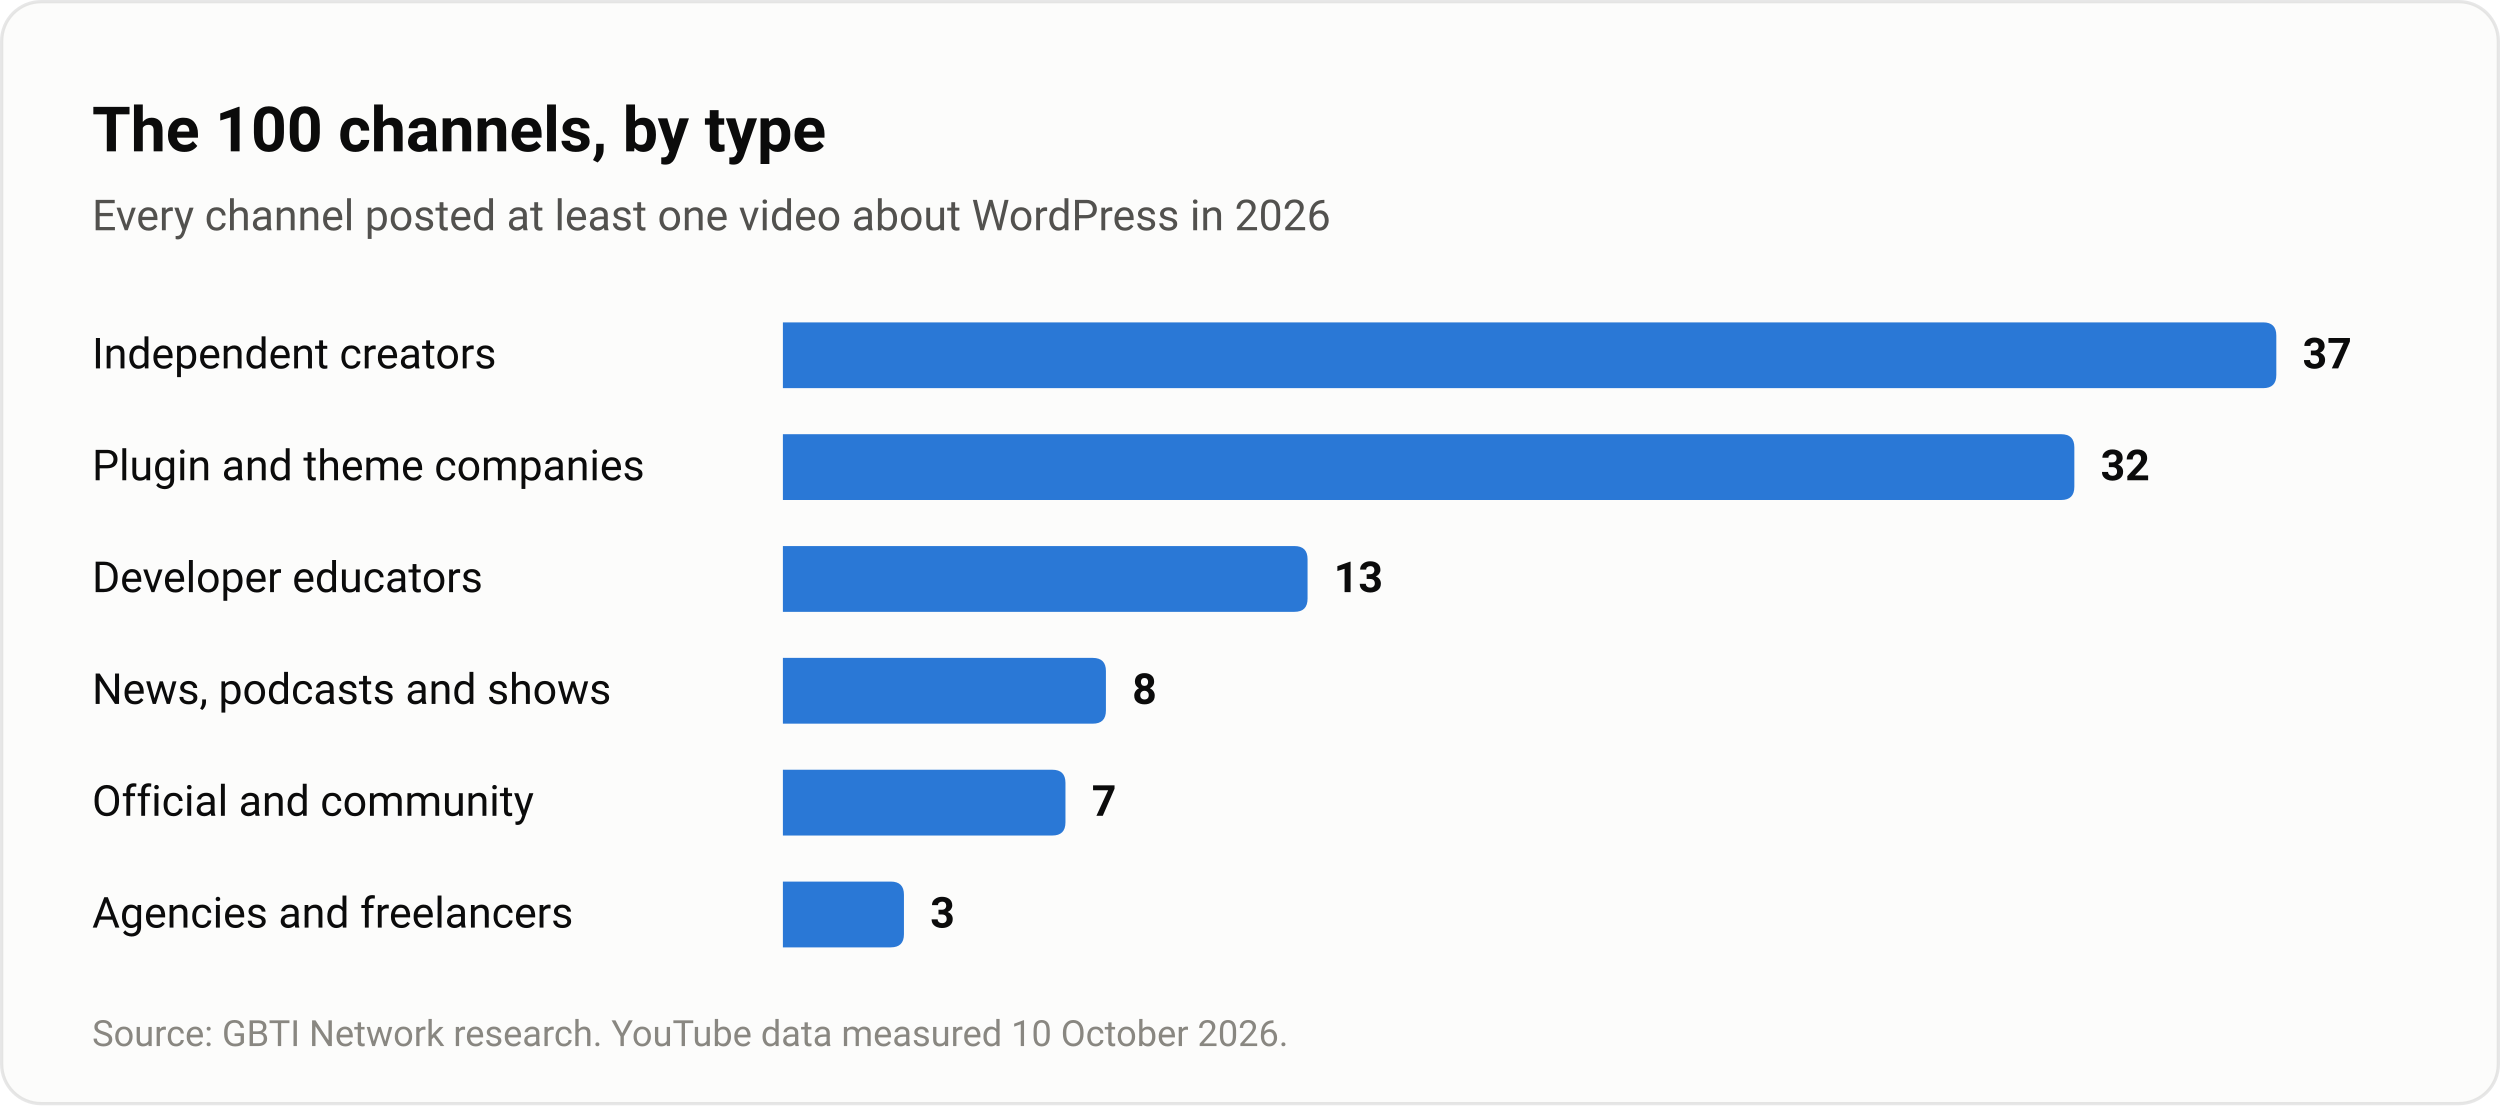
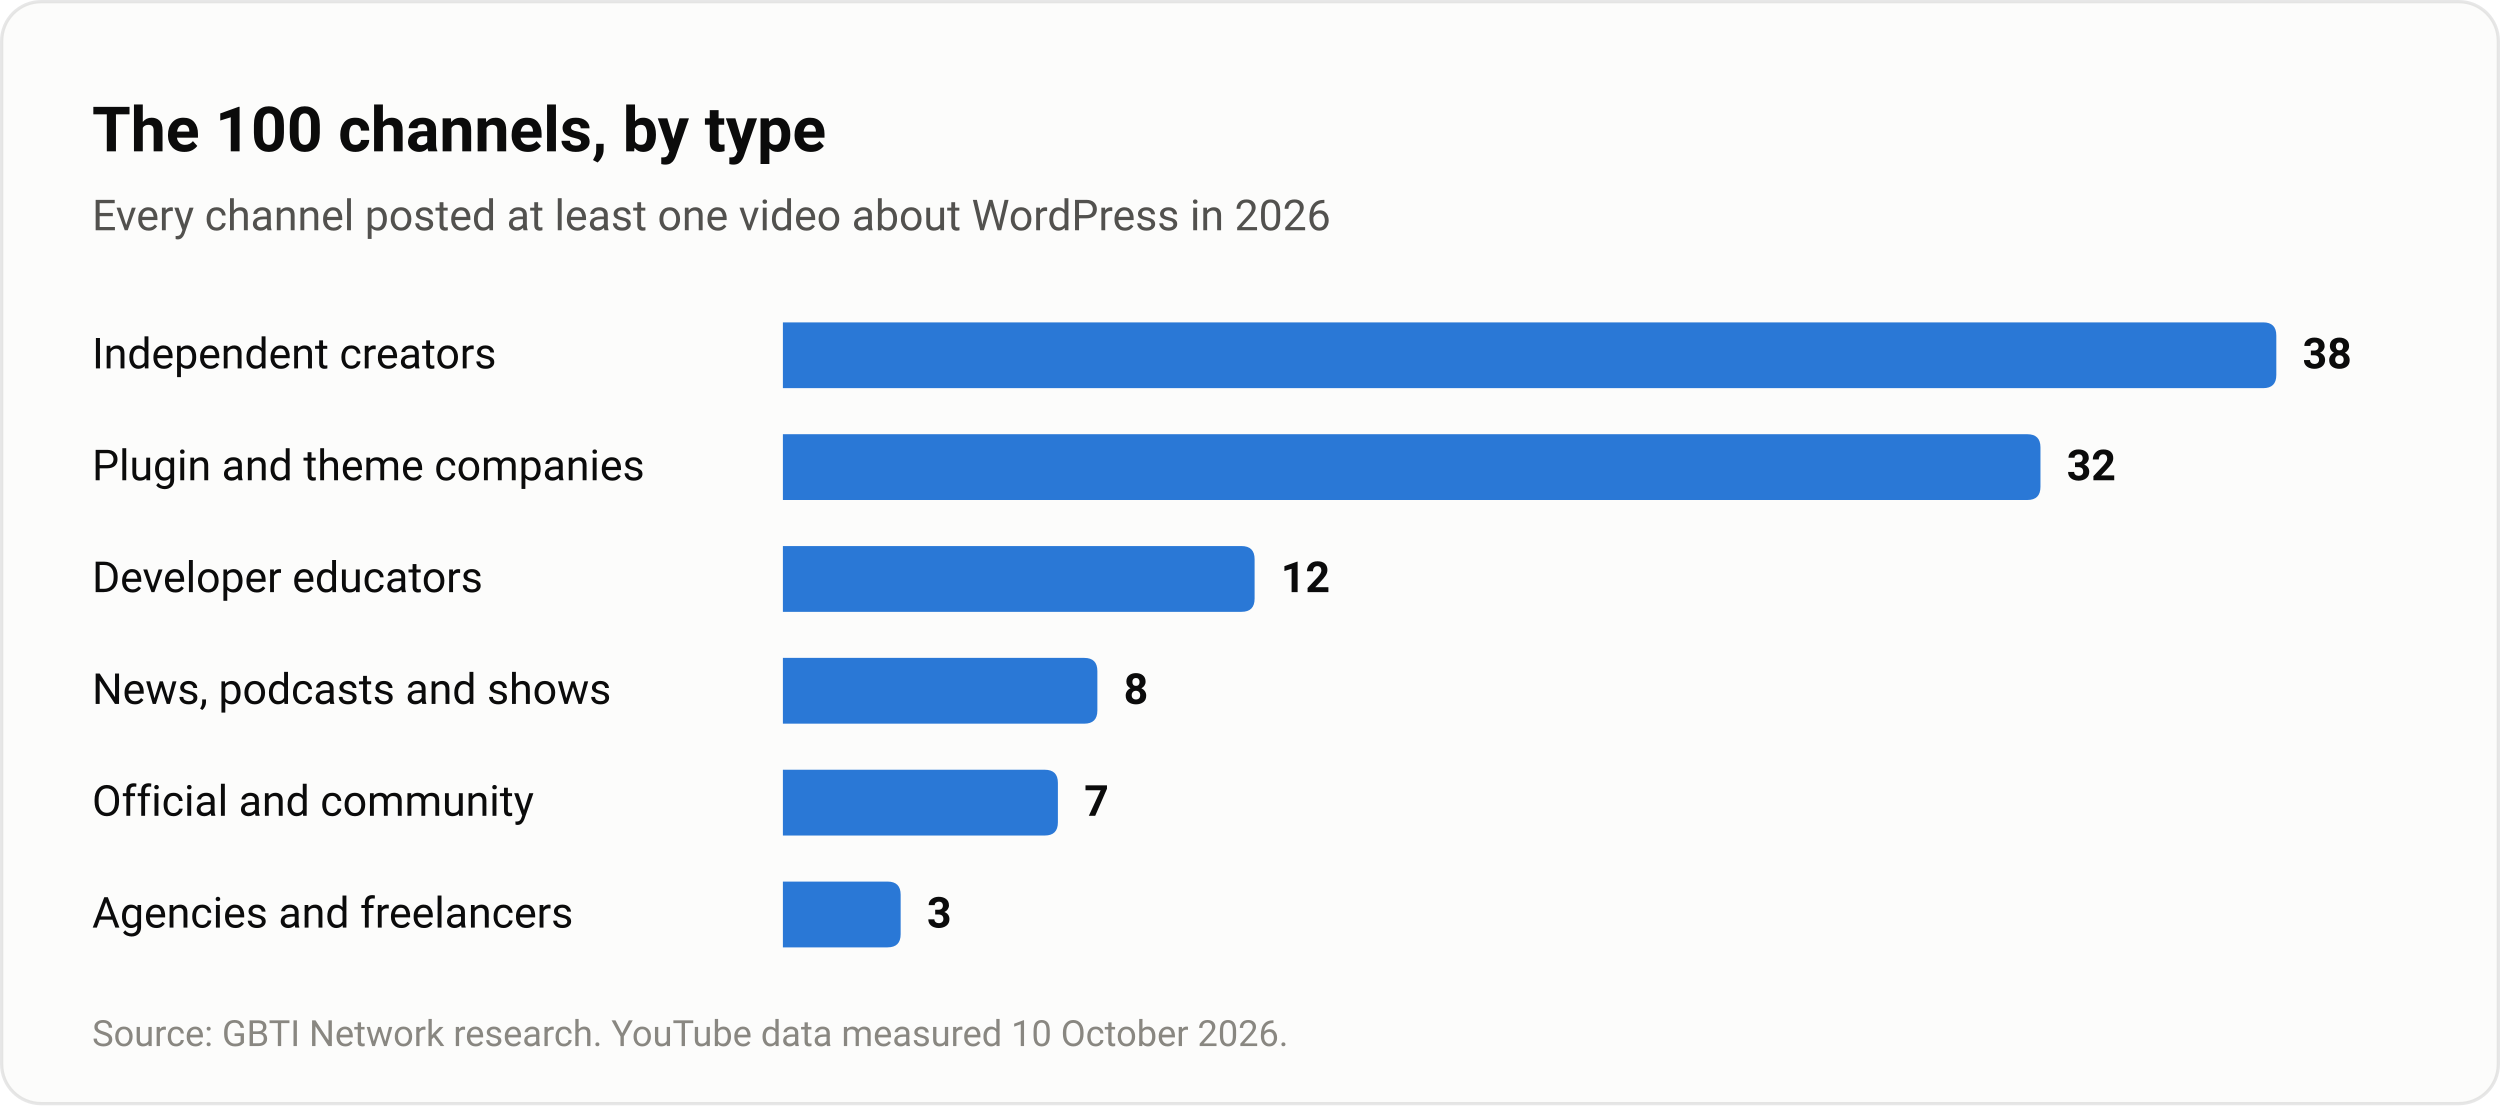
- <svg xmlns="http://www.w3.org/2000/svg" width="760" height="336" viewBox="0 0 760 336" role="img" aria-label="The 100 channels by type: Independent creators 37; Plugin and theme companies 32; Developer educators 13; News, podcasts and shows 8; Official and community 7; Agencies and freelancers 3." font-family="system-ui, -apple-system, 'Segoe UI', Roboto, Helvetica, Arial, sans-serif">
+ <svg xmlns="http://www.w3.org/2000/svg" width="760" height="336" viewBox="0 0 760 336" role="img" aria-label="The 100 channels by type: Independent creators 38; Plugin and theme companies 32; Developer educators 12; News, podcasts and shows 8; Official and community 7; Agencies and freelancers 3." font-family="system-ui, -apple-system, 'Segoe UI', Roboto, Helvetica, Arial, sans-serif">
  <rect x="0.5" y="0.5" width="759" height="335" rx="12" fill="#fcfcfb" stroke="rgba(11,11,11,0.10)" />
  <text x="28.0" y="46.0" font-size="19" font-weight="650" fill="#0b0b0b" text-anchor="start">The 100 channels, by type</text>
  <text x="28.0" y="70.0" font-size="13" font-weight="400" fill="#52514e" text-anchor="start">Every channel posted at least one video about WordPress in 2026</text>
  <text x="28.0" y="112.0" font-size="13" font-weight="400" fill="#0b0b0b" text-anchor="start">Independent creators</text>
  <path d="M238.0,98.0 H688.0 Q692.0,98.0 692.0,102.0 V114.0 Q692.0,118.0 688.0,118.0 H238.0 Z" fill="#2a78d6" />
-   <text x="700.0" y="112.0" font-size="13" font-weight="600" fill="#0b0b0b" text-anchor="start">37</text>
+   <text x="700.0" y="112.0" font-size="13" font-weight="600" fill="#0b0b0b" text-anchor="start">38</text>
  <text x="28.0" y="146.0" font-size="13" font-weight="400" fill="#0b0b0b" text-anchor="start">Plugin and theme companies</text>
-   <path d="M238.0,132.0 H626.6 Q630.6,132.0 630.6,136.0 V148.0 Q630.6,152.0 626.6,152.0 H238.0 Z" fill="#2a78d6" />
-   <text x="638.6" y="146.0" font-size="13" font-weight="600" fill="#0b0b0b" text-anchor="start">32</text>
+   <path d="M238.0,132.0 H616.3 Q620.3,132.0 620.3,136.0 V148.0 Q620.3,152.0 616.3,152.0 H238.0 Z" fill="#2a78d6" />
+   <text x="628.3" y="146.0" font-size="13" font-weight="600" fill="#0b0b0b" text-anchor="start">32</text>
  <text x="28.0" y="180.0" font-size="13" font-weight="400" fill="#0b0b0b" text-anchor="start">Developer educators</text>
-   <path d="M238.0,166.0 H393.5 Q397.5,166.0 397.5,170.0 V182.0 Q397.5,186.0 393.5,186.0 H238.0 Z" fill="#2a78d6" />
-   <text x="405.5" y="180.0" font-size="13" font-weight="600" fill="#0b0b0b" text-anchor="start">13</text>
+   <path d="M238.0,166.0 H377.4 Q381.4,166.0 381.4,170.0 V182.0 Q381.4,186.0 377.4,186.0 H238.0 Z" fill="#2a78d6" />
+   <text x="389.4" y="180.0" font-size="13" font-weight="600" fill="#0b0b0b" text-anchor="start">12</text>
  <text x="28.0" y="214.0" font-size="13" font-weight="400" fill="#0b0b0b" text-anchor="start">News, podcasts and shows</text>
-   <path d="M238.0,200.0 H332.2 Q336.2,200.0 336.2,204.0 V216.0 Q336.2,220.0 332.2,220.0 H238.0 Z" fill="#2a78d6" />
-   <text x="344.2" y="214.0" font-size="13" font-weight="600" fill="#0b0b0b" text-anchor="start">8</text>
+   <path d="M238.0,200.0 H329.6 Q333.6,200.0 333.6,204.0 V216.0 Q333.6,220.0 329.6,220.0 H238.0 Z" fill="#2a78d6" />
+   <text x="341.6" y="214.0" font-size="13" font-weight="600" fill="#0b0b0b" text-anchor="start">8</text>
  <text x="28.0" y="248.0" font-size="13" font-weight="400" fill="#0b0b0b" text-anchor="start">Official and community</text>
-   <path d="M238.0,234.0 H319.9 Q323.9,234.0 323.9,238.0 V250.0 Q323.9,254.0 319.9,254.0 H238.0 Z" fill="#2a78d6" />
-   <text x="331.9" y="248.0" font-size="13" font-weight="600" fill="#0b0b0b" text-anchor="start">7</text>
+   <path d="M238.0,234.0 H317.6 Q321.6,234.0 321.6,238.0 V250.0 Q321.6,254.0 317.6,254.0 H238.0 Z" fill="#2a78d6" />
+   <text x="329.6" y="248.0" font-size="13" font-weight="600" fill="#0b0b0b" text-anchor="start">7</text>
  <text x="28.0" y="282.0" font-size="13" font-weight="400" fill="#0b0b0b" text-anchor="start">Agencies and freelancers</text>
-   <path d="M238.0,268.0 H270.8 Q274.8,268.0 274.8,272.0 V284.0 Q274.8,288.0 270.8,288.0 H238.0 Z" fill="#2a78d6" />
-   <text x="282.8" y="282.0" font-size="13" font-weight="600" fill="#0b0b0b" text-anchor="start">3</text>
+   <path d="M238.0,268.0 H269.8 Q273.8,268.0 273.8,272.0 V284.0 Q273.8,288.0 269.8,288.0 H238.0 Z" fill="#2a78d6" />
+   <text x="281.8" y="282.0" font-size="13" font-weight="600" fill="#0b0b0b" text-anchor="start">3</text>
  <text x="28.0" y="318.0" font-size="11" font-weight="400" fill="#898781" text-anchor="start">Source: GBTI Network research. YouTube data measured 10 October 2026.</text>
</svg>
